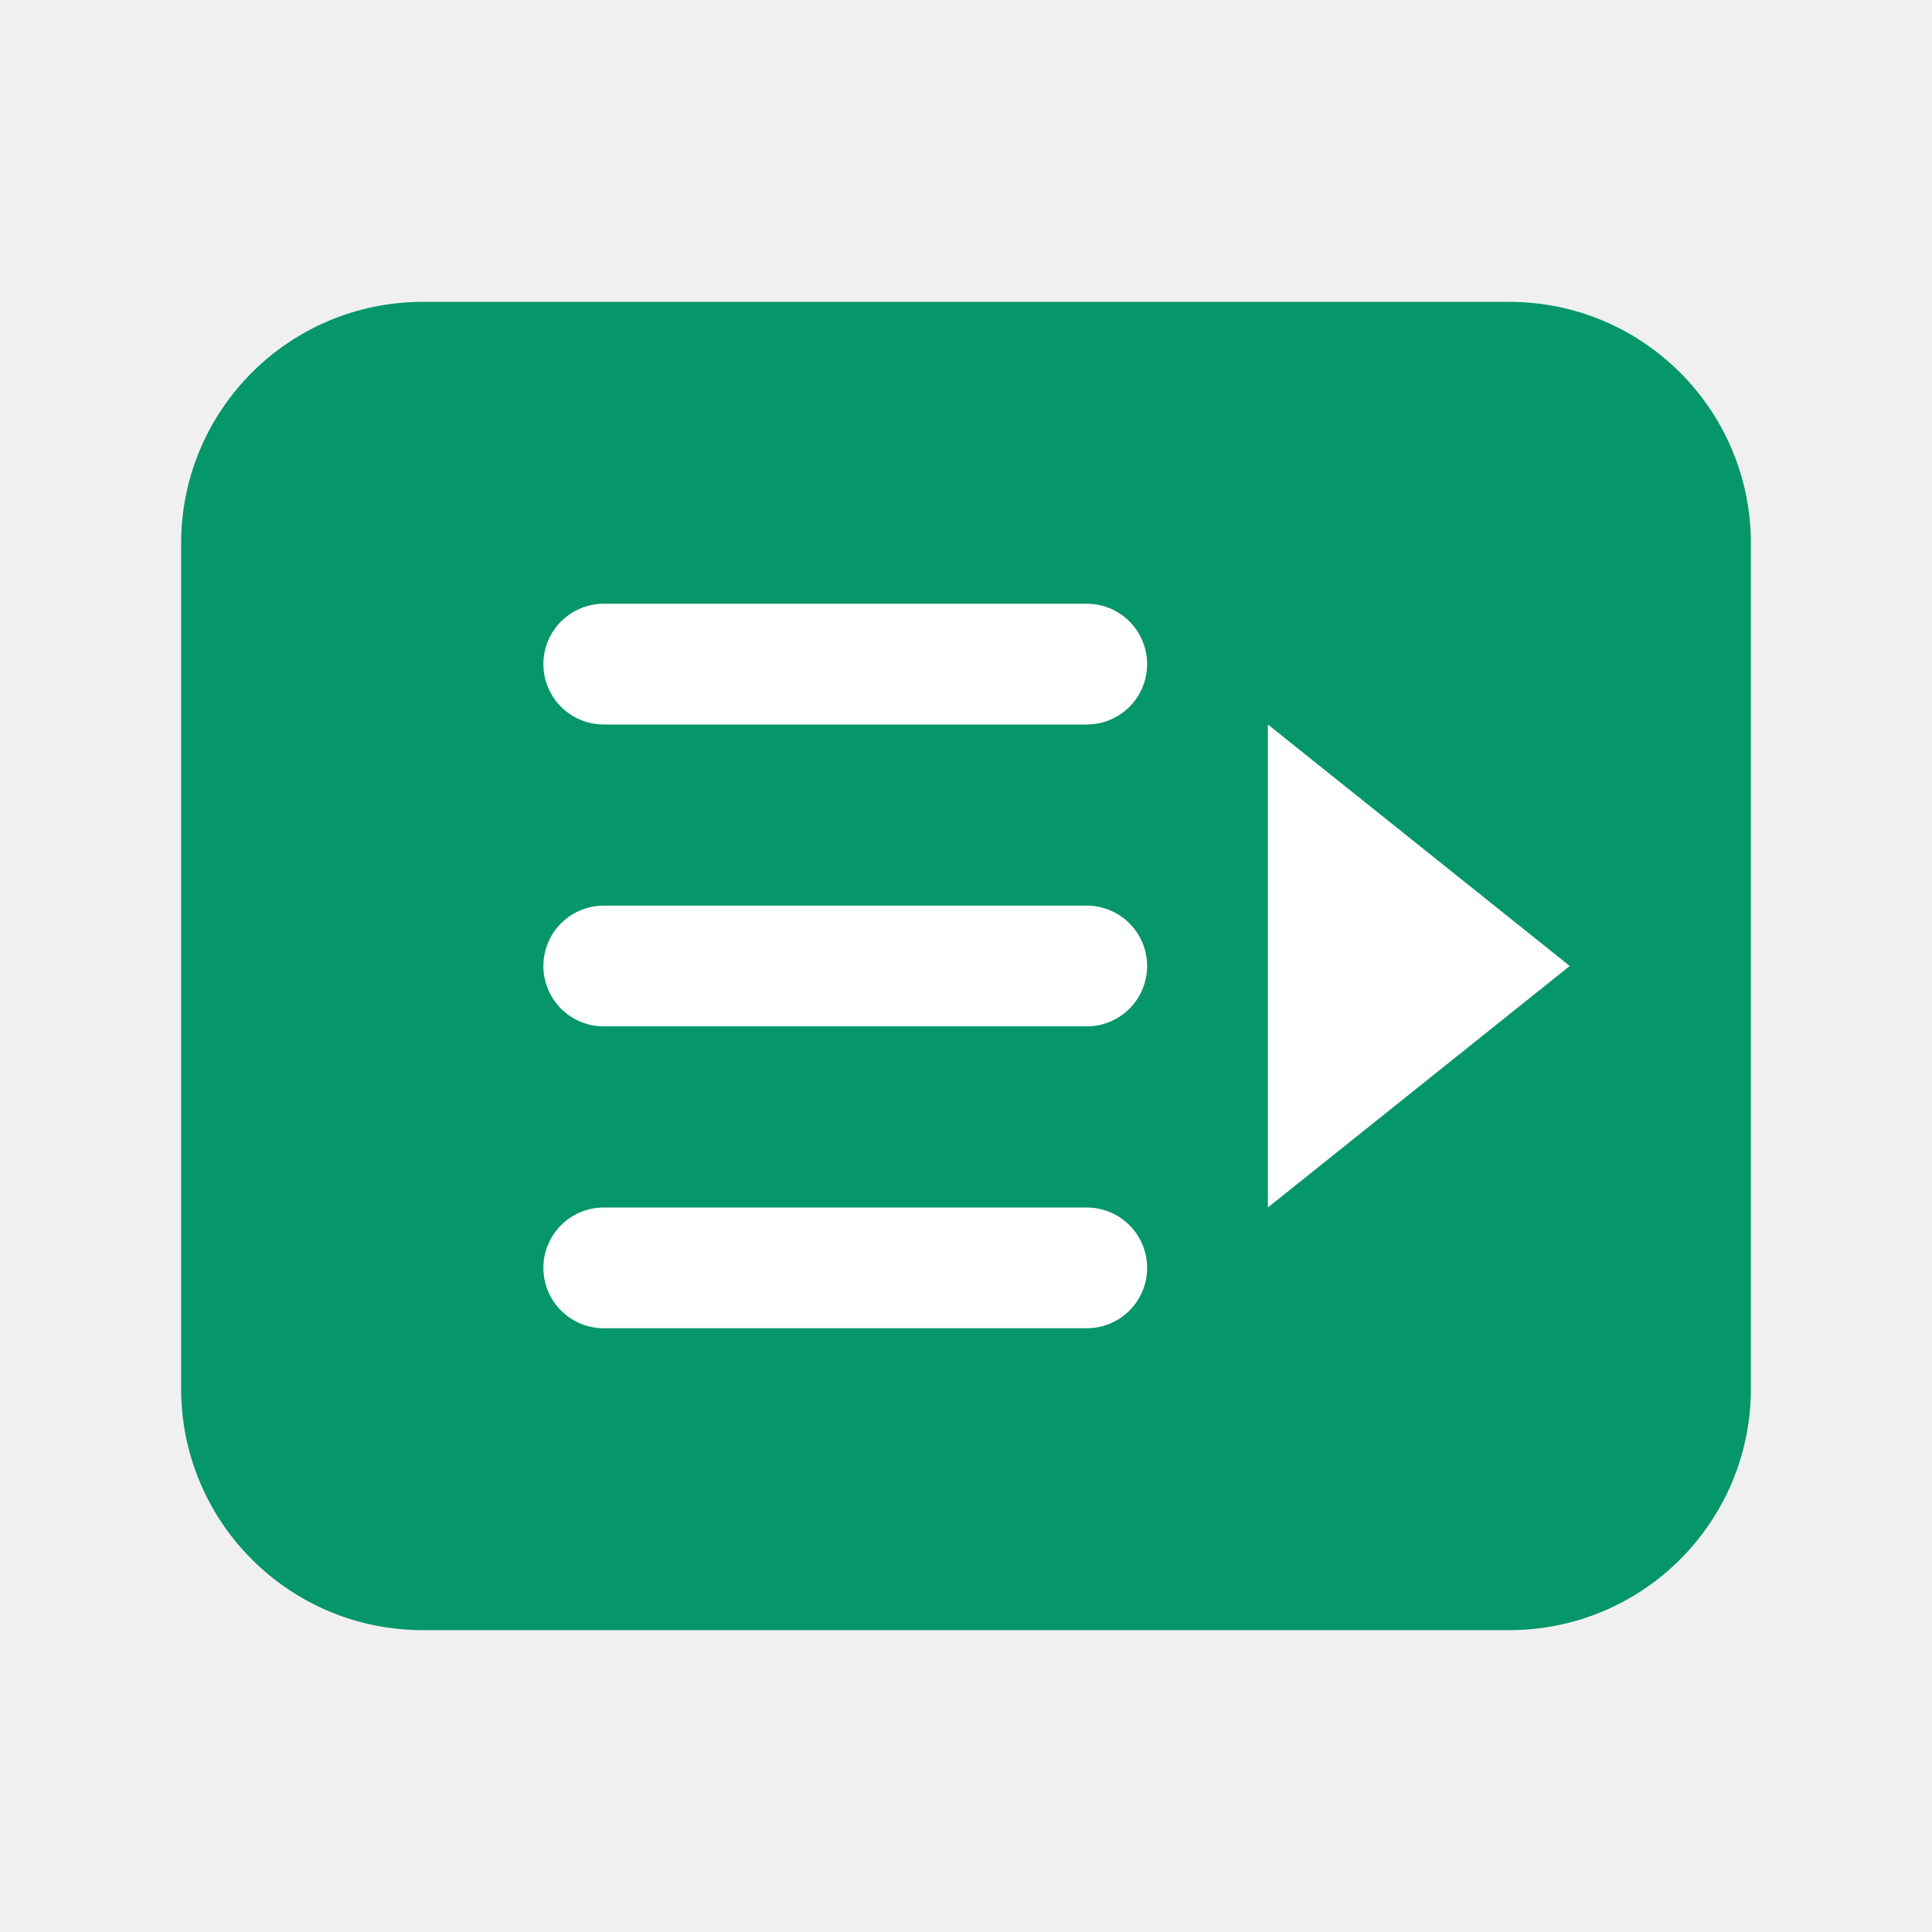
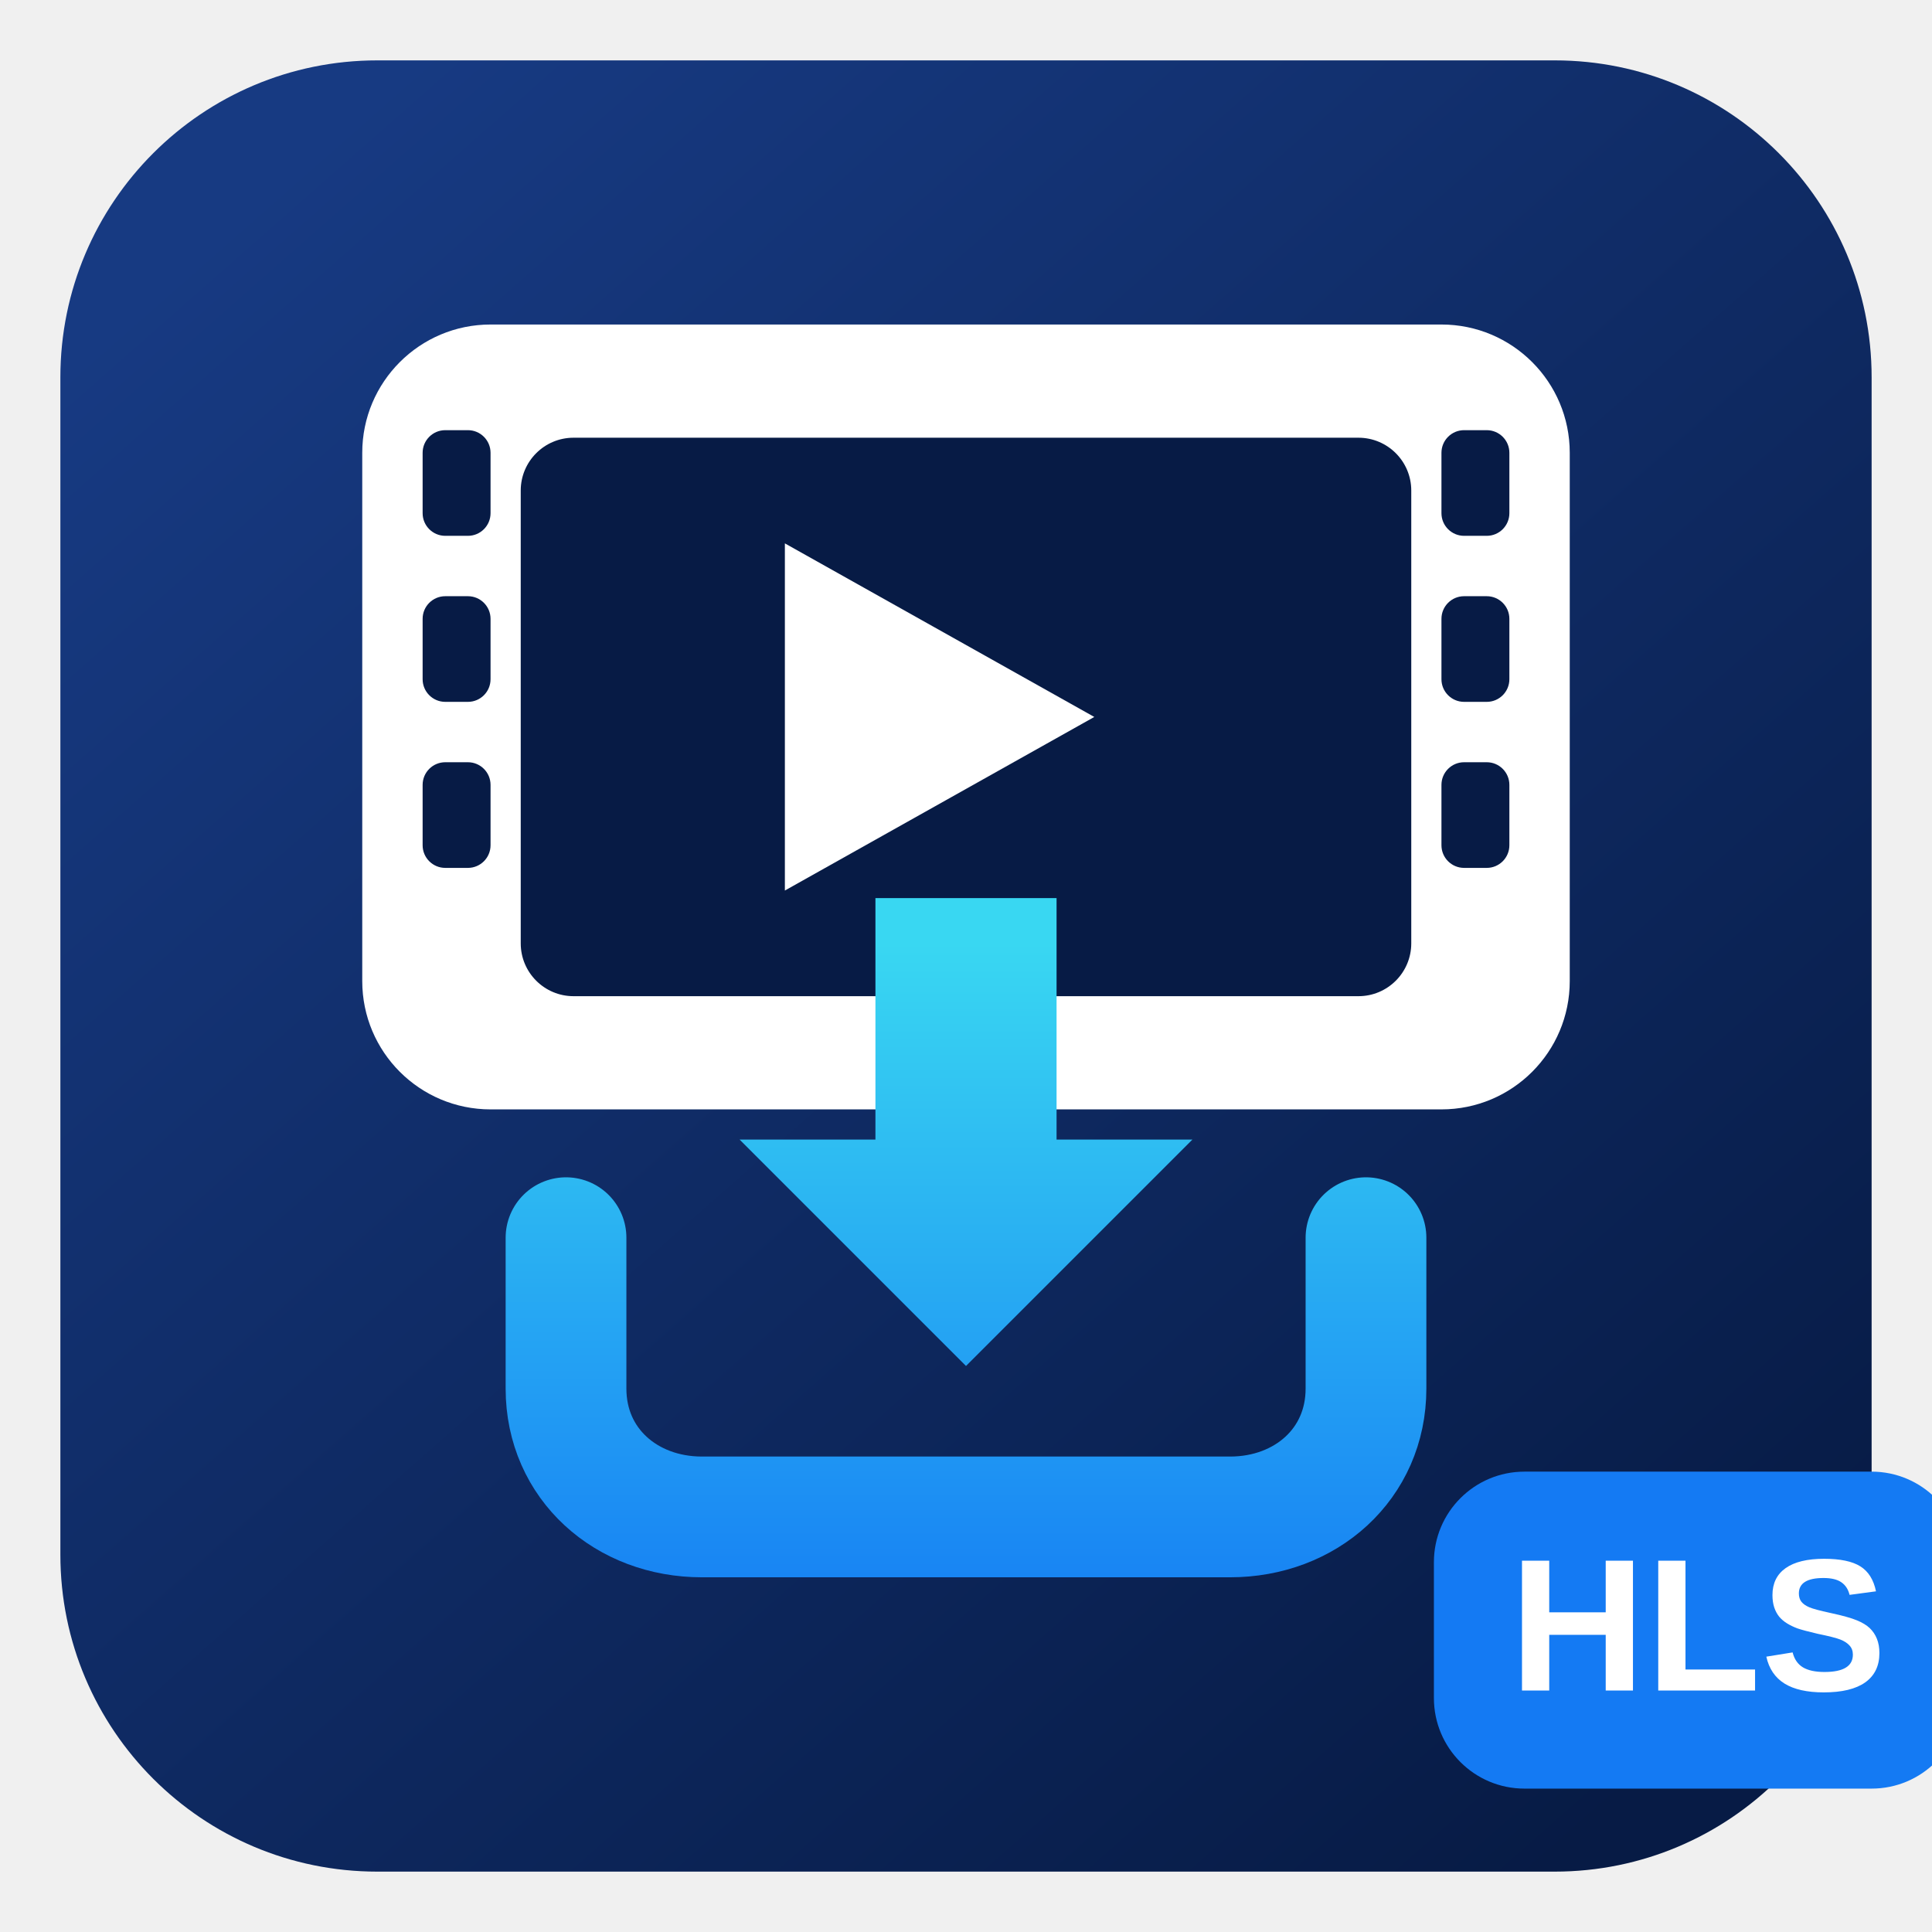
- <svg xmlns="http://www.w3.org/2000/svg" width="32" height="32" viewBox="0 0 32 32">
-   <rect x="3" y="5" width="26" height="22" rx="4" fill="#059669" />
-   <path d="M10 11h8M10 16h8M10 21h8" stroke="#fff" stroke-width="2" stroke-linecap="round" />
-   <path d="M21 12l5 4-5 4z" fill="#fff" />
+ <svg xmlns="http://www.w3.org/2000/svg" width="256" height="256" viewBox="0 0 256 256" fill="none">
+   <defs>
+     <linearGradient id="bg" x1="35" y1="25" x2="220" y2="235" gradientUnits="userSpaceOnUse">
+       <stop stop-color="#173A82" />
+       <stop offset="1" stop-color="#071B45" />
+     </linearGradient>
+     <linearGradient id="arrow" x1="128" y1="125" x2="128" y2="220" gradientUnits="userSpaceOnUse">
+       <stop stop-color="#39D7F2" />
+       <stop offset="1" stop-color="#147AF3" />
+     </linearGradient>
+   </defs>
+   <rect x="8" y="8" width="240" height="240" rx="42" fill="url(#bg)" />
+   <rect x="48" y="43" width="160" height="104" rx="17" fill="#FFFFFF" />
+   <rect x="69" y="58" width="118" height="74" rx="7" fill="#071B45" />
+   <g fill="#071B45">
+     <rect x="56" y="57" width="9" height="14" rx="3" />
+     <rect x="56" y="79" width="9" height="14" rx="3" />
+     <rect x="56" y="101" width="9" height="14" rx="3" />
+     <rect x="191" y="57" width="9" height="14" rx="3" />
+     <rect x="191" y="79" width="9" height="14" rx="3" />
+     <rect x="191" y="101" width="9" height="14" rx="3" />
+   </g>
+   <path d="M104 72 L104 118 L145 95 Z" fill="#FFFFFF" />
+   <path d="M116 119 H140 V151 H158 L128 181 L98 151 H116 Z" fill="url(#arrow)" />
+   <path d="M75 164 V184 C75 194 83 201 93 201 H163 C173 201 181 194 181 184 V164" stroke="url(#arrow)" stroke-width="16" stroke-linecap="round" stroke-linejoin="round" />
+   <rect x="190" y="195" width="70" height="42" rx="12" fill="#147AF3" />
+   <text x="225" y="224" text-anchor="middle" font-family="Arial, Helvetica, sans-serif" font-size="25" font-weight="700" fill="#FFFFFF">HLS</text>
</svg>
